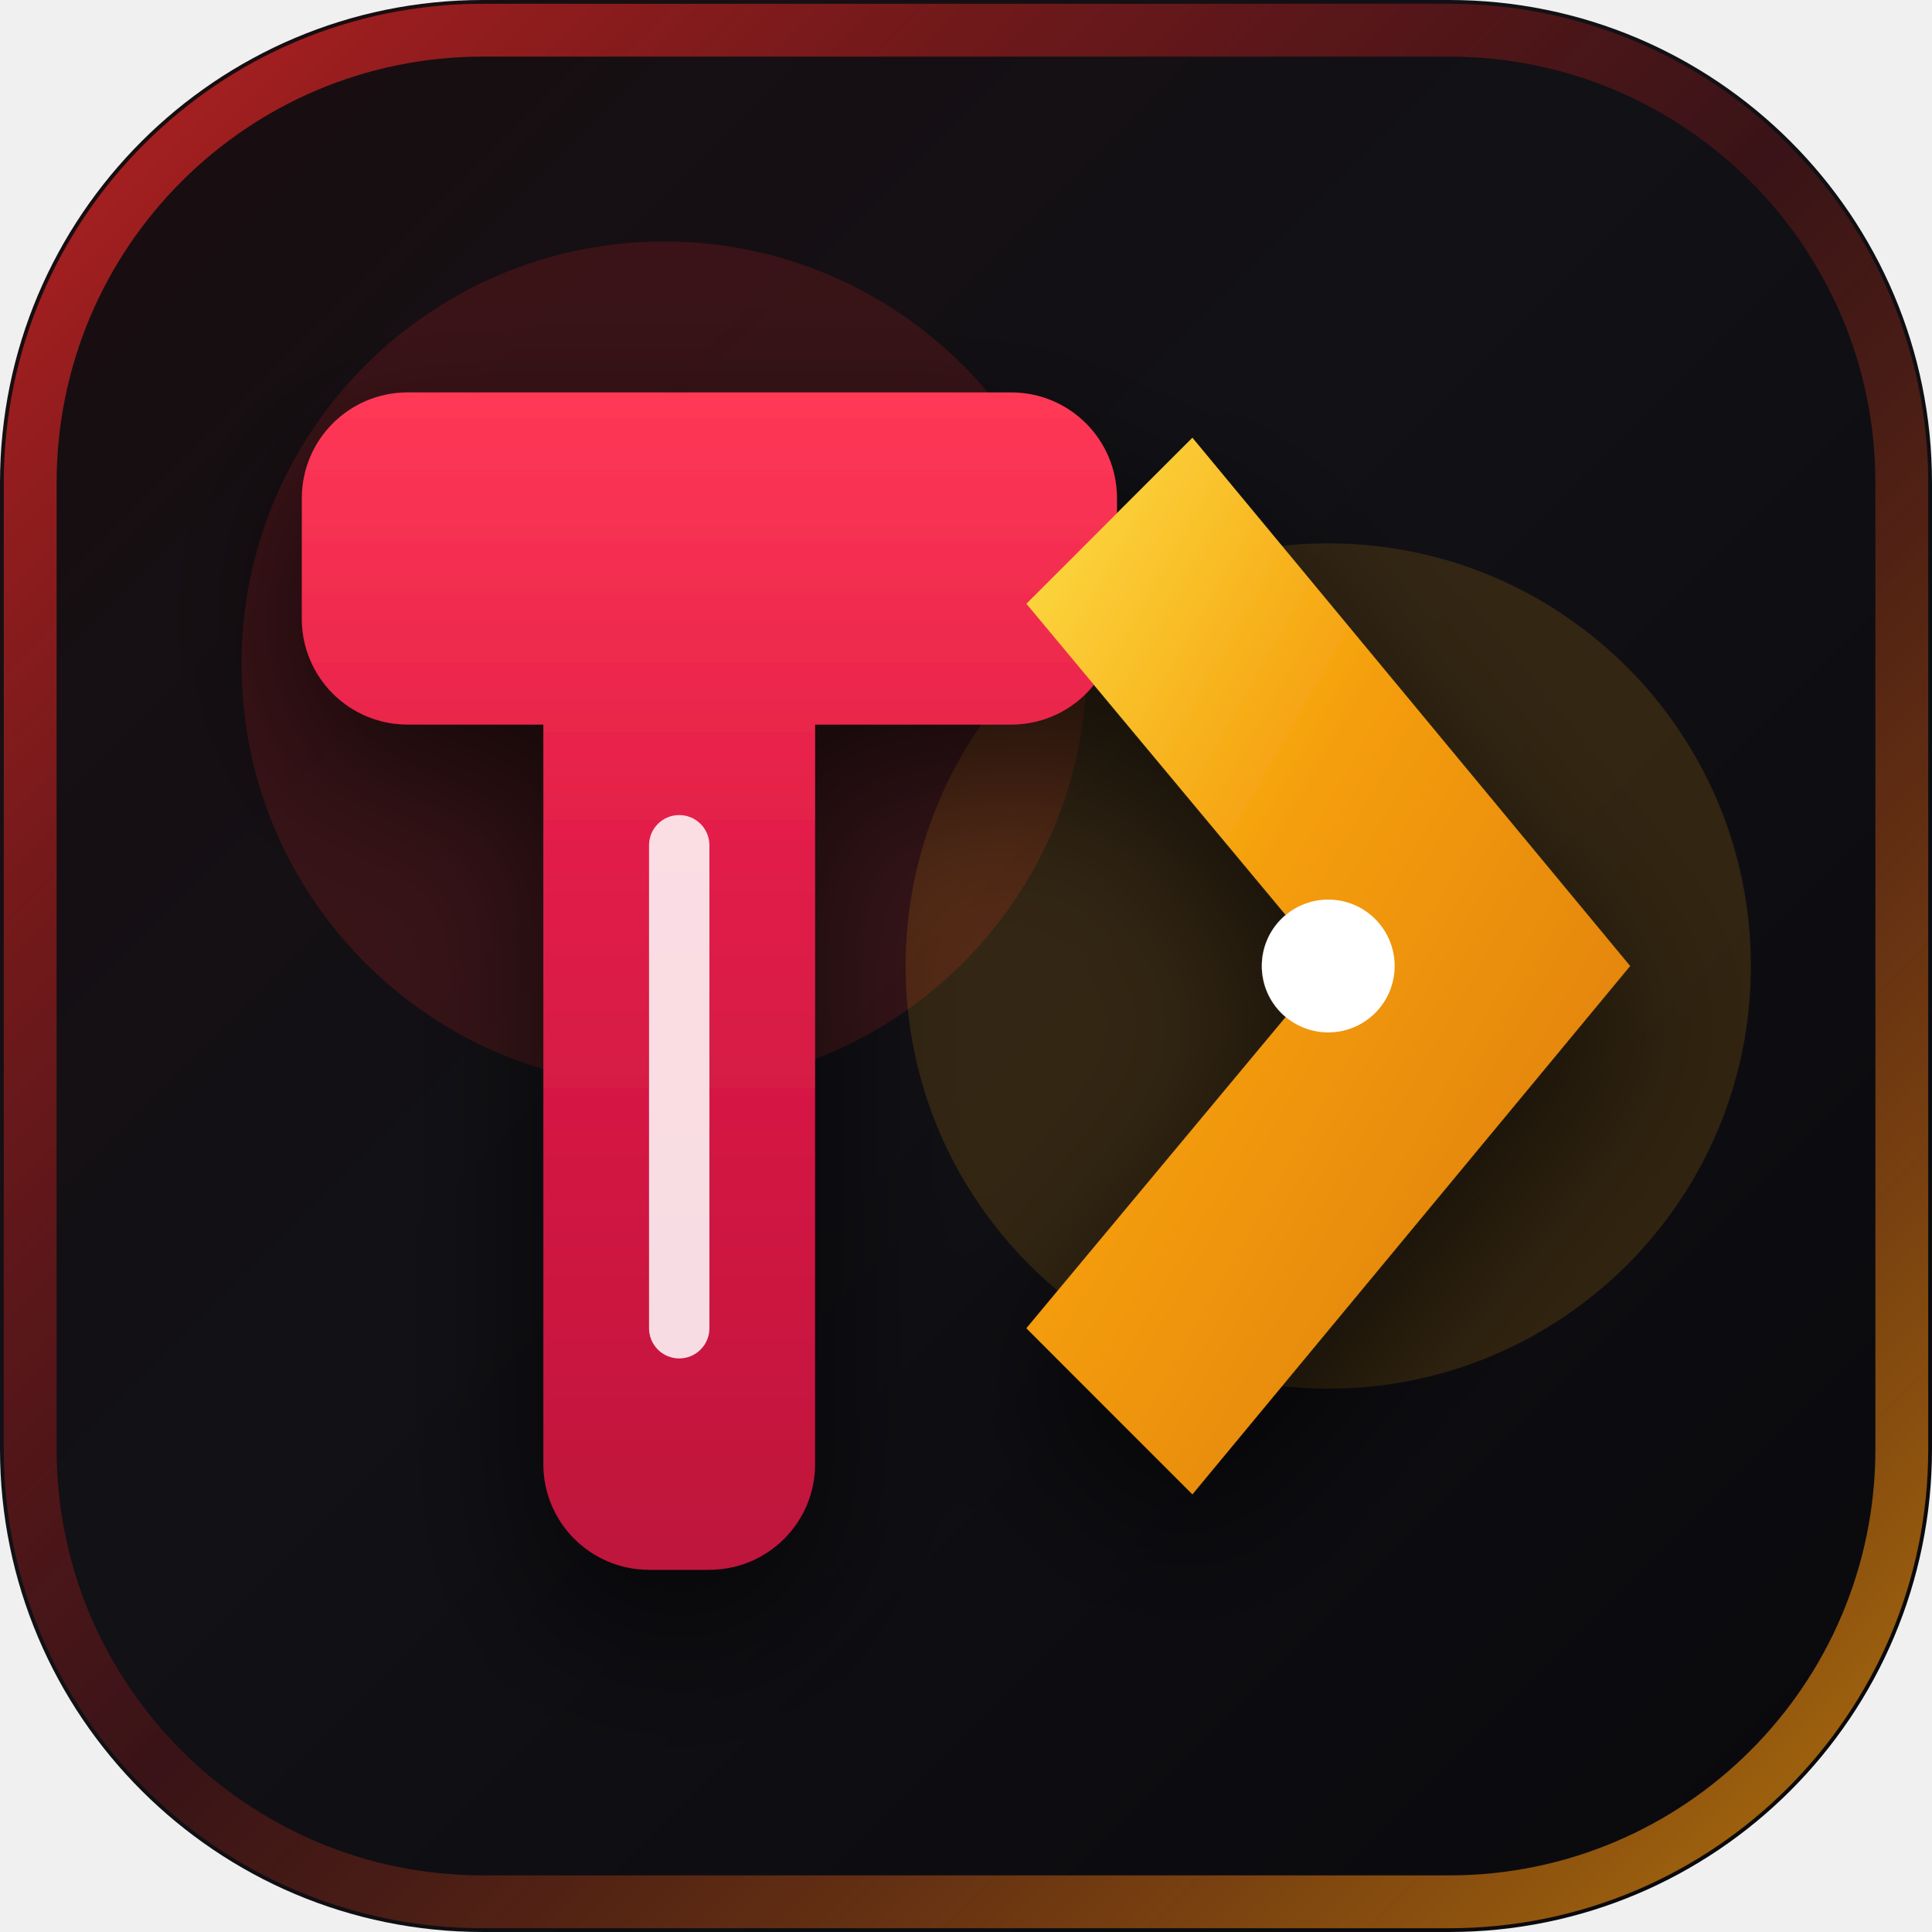
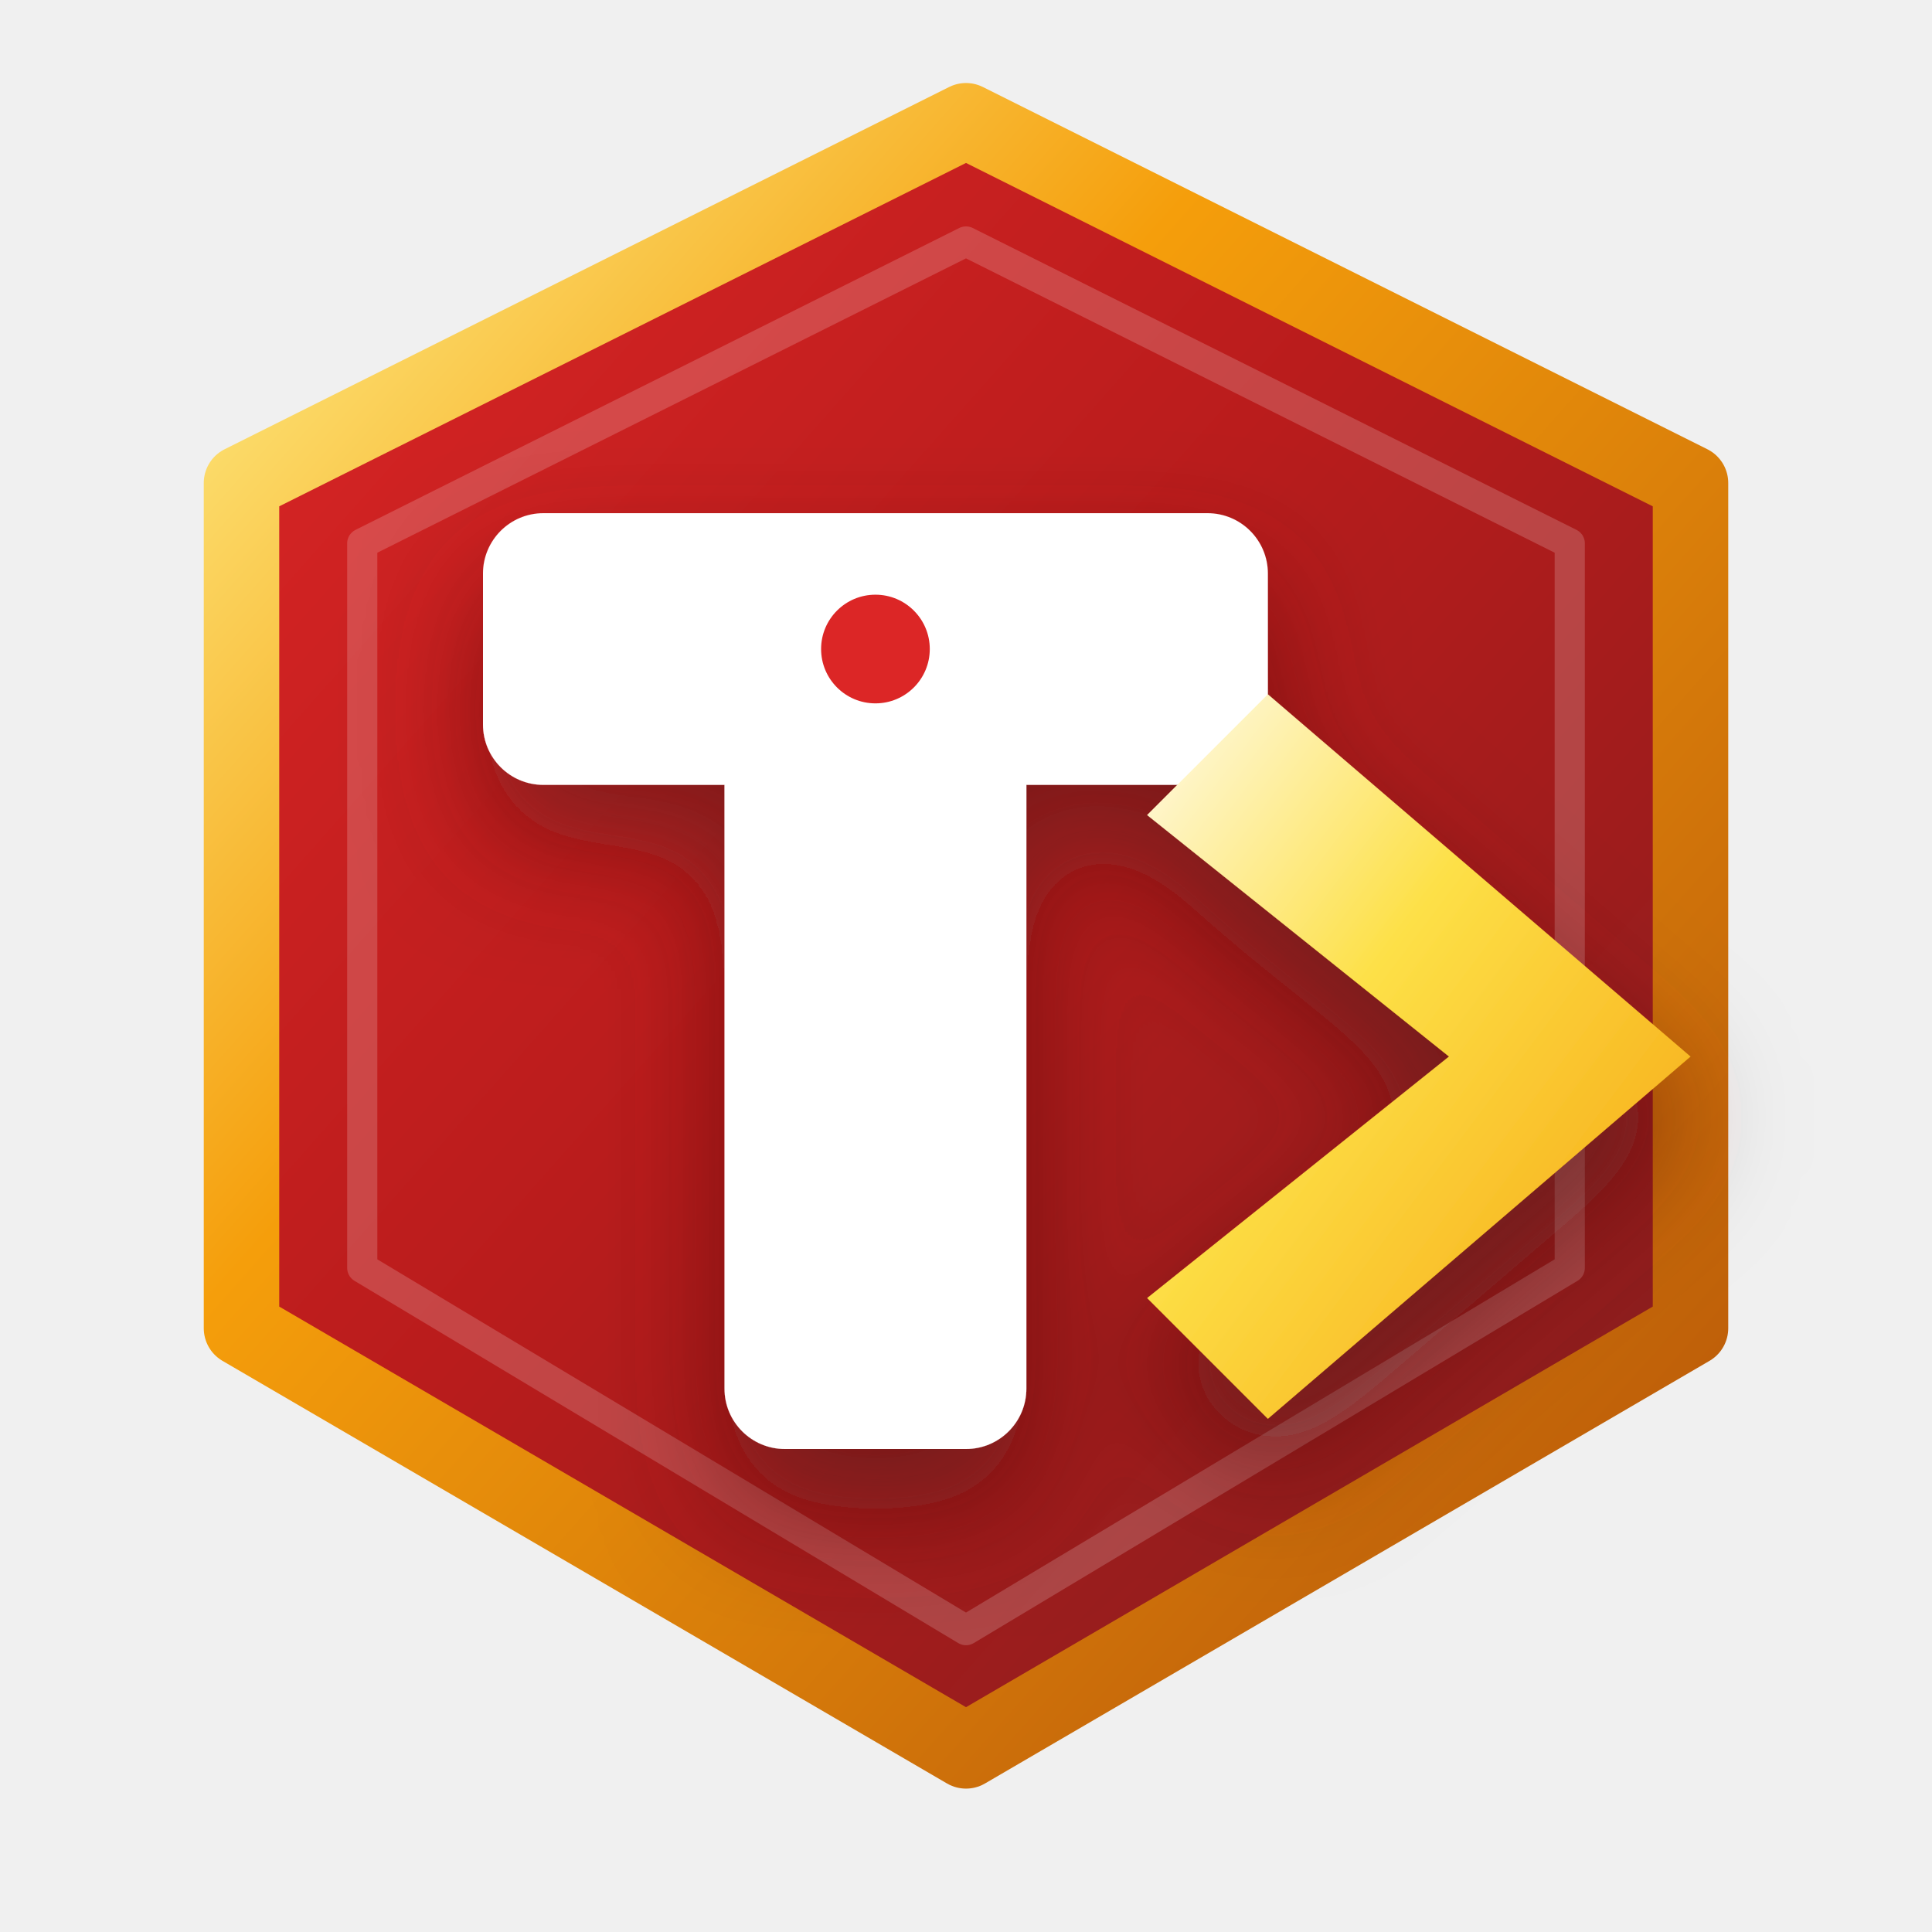
<svg xmlns="http://www.w3.org/2000/svg" viewBox="0 0 64 64" fill="none">
  <defs>
-     <linearGradient id="bgGrad" x1="0%" y1="0%" x2="100%" y2="100%">
-       <stop offset="0%" stop-color="#1A0D10" />
-       <stop offset="45%" stop-color="#111116" />
-       <stop offset="100%" stop-color="#09090C" />
+     <linearGradient id="shieldGrad" x1="0%" y1="0%" x2="100%" y2="100%">
+       <stop offset="0%" stop-color="#DC2626" />
+       <stop offset="45%" stop-color="#B91C1C" />
+       <stop offset="100%" stop-color="#7F1D1D" />
    </linearGradient>
-     <linearGradient id="borderGrad" x1="0%" y1="0%" x2="100%" y2="100%">
-       <stop offset="0%" stop-color="#DC2626" stop-opacity="0.8" />
-       <stop offset="50%" stop-color="#991B1B" stop-opacity="0.3" />
-       <stop offset="100%" stop-color="#F59E0B" stop-opacity="0.7" />
+     <linearGradient id="goldRim" x1="0%" y1="0%" x2="100%" y2="100%">
+       <stop offset="0%" stop-color="#FEF08A" />
+       <stop offset="35%" stop-color="#F59E0B" />
+       <stop offset="100%" stop-color="#B45309" />
    </linearGradient>
-     <linearGradient id="tGrad" x1="0%" y1="0%" x2="0%" y2="100%">
-       <stop offset="0%" stop-color="#FF3856" />
-       <stop offset="40%" stop-color="#E11D48" />
-       <stop offset="100%" stop-color="#BE123C" />
+     <linearGradient id="goldAccent" x1="0%" y1="0%" x2="100%" y2="100%">
+       <stop offset="0%" stop-color="#FFFBEB" />
+       <stop offset="40%" stop-color="#FDE047" />
+       <stop offset="100%" stop-color="#F59E0B" />
    </linearGradient>
-     <linearGradient id="arrowGrad" x1="0%" y1="0%" x2="100%" y2="100%">
-       <stop offset="0%" stop-color="#FDE047" />
-       <stop offset="40%" stop-color="#F59E0B" />
-       <stop offset="100%" stop-color="#D97706" />
-     </linearGradient>
-     <filter id="shadowFilter" x="-20%" y="-20%" width="140%" height="140%">
-       <feDropShadow dx="0" dy="2" stdDeviation="2.5" flood-color="#000000" flood-opacity="0.6" />
+     <filter id="softGlow" x="-20%" y="-20%" width="140%" height="140%">
+       <feDropShadow dx="0" dy="2" stdDeviation="2" flood-color="#450A0A" flood-opacity="0.5" />
    </filter>
  </defs>
-   <rect width="64" height="64" rx="16" fill="url(#bgGrad)" />
-   <rect x="1" y="1" width="62" height="62" rx="15" fill="none" stroke="url(#borderGrad)" stroke-width="1.75" />
-   <circle cx="22" cy="22" r="14" fill="#DC2626" opacity="0.18" />
-   <circle cx="44" cy="32" r="14" fill="#F59E0B" opacity="0.16" />
-   <g filter="url(#shadowFilter)">
-     <path d="M10 16.5C10 14.567 11.567 13 13.5 13H33.5C35.433 13 37 14.567 37 16.5V20.5C37 22.433 35.433 24 33.5 24H27V48.5C27 50.433 25.433 52 23.5 52H21.5C19.567 52 18 50.433 18 48.5V24H13.5C11.567 24 10 22.433 10 20.5V16.5Z" fill="url(#tGrad)" />
-     <rect x="21.5" y="27" width="2" height="18" rx="1" fill="#FFFFFF" opacity="0.85" />
-     <path d="M34 20L44 32L34 44L39.5 49.5L54 32L39.5 14.5L34 20Z" fill="url(#arrowGrad)" />
-     <circle cx="44" cy="32" r="2.2" fill="#FFFFFF" />
+   <path d="M32 4L56 16V44L32 58L8 44V16L32 4Z" fill="url(#shieldGrad)" stroke="url(#goldRim)" stroke-width="2.5" stroke-linejoin="round" />
+   <path d="M32 8L52 18V42L32 54L12 42V18L32 8Z" fill="none" stroke="#FFFFFF" stroke-width="1" stroke-opacity="0.18" stroke-linejoin="round" />
+   <g filter="url(#softGlow)">
+     <path d="M16 19C16 17.895 16.895 17 18 17H40C41.105 17 42 17.895 42 19V24C42 25.105 41.105 26 40 26H34V46C34 47.105 33.105 48 32 48H26C24.895 48 24 47.105 24 46V26H18C16.895 26 16 25.105 16 24V19Z" fill="#FFFFFF" />
+     <path d="M38 27L48 35L38 43L42 47L56 35L42 23L38 27Z" fill="url(#goldAccent)" />
+     <circle cx="29" cy="21.5" r="1.8" fill="#DC2626" />
  </g>
</svg>
